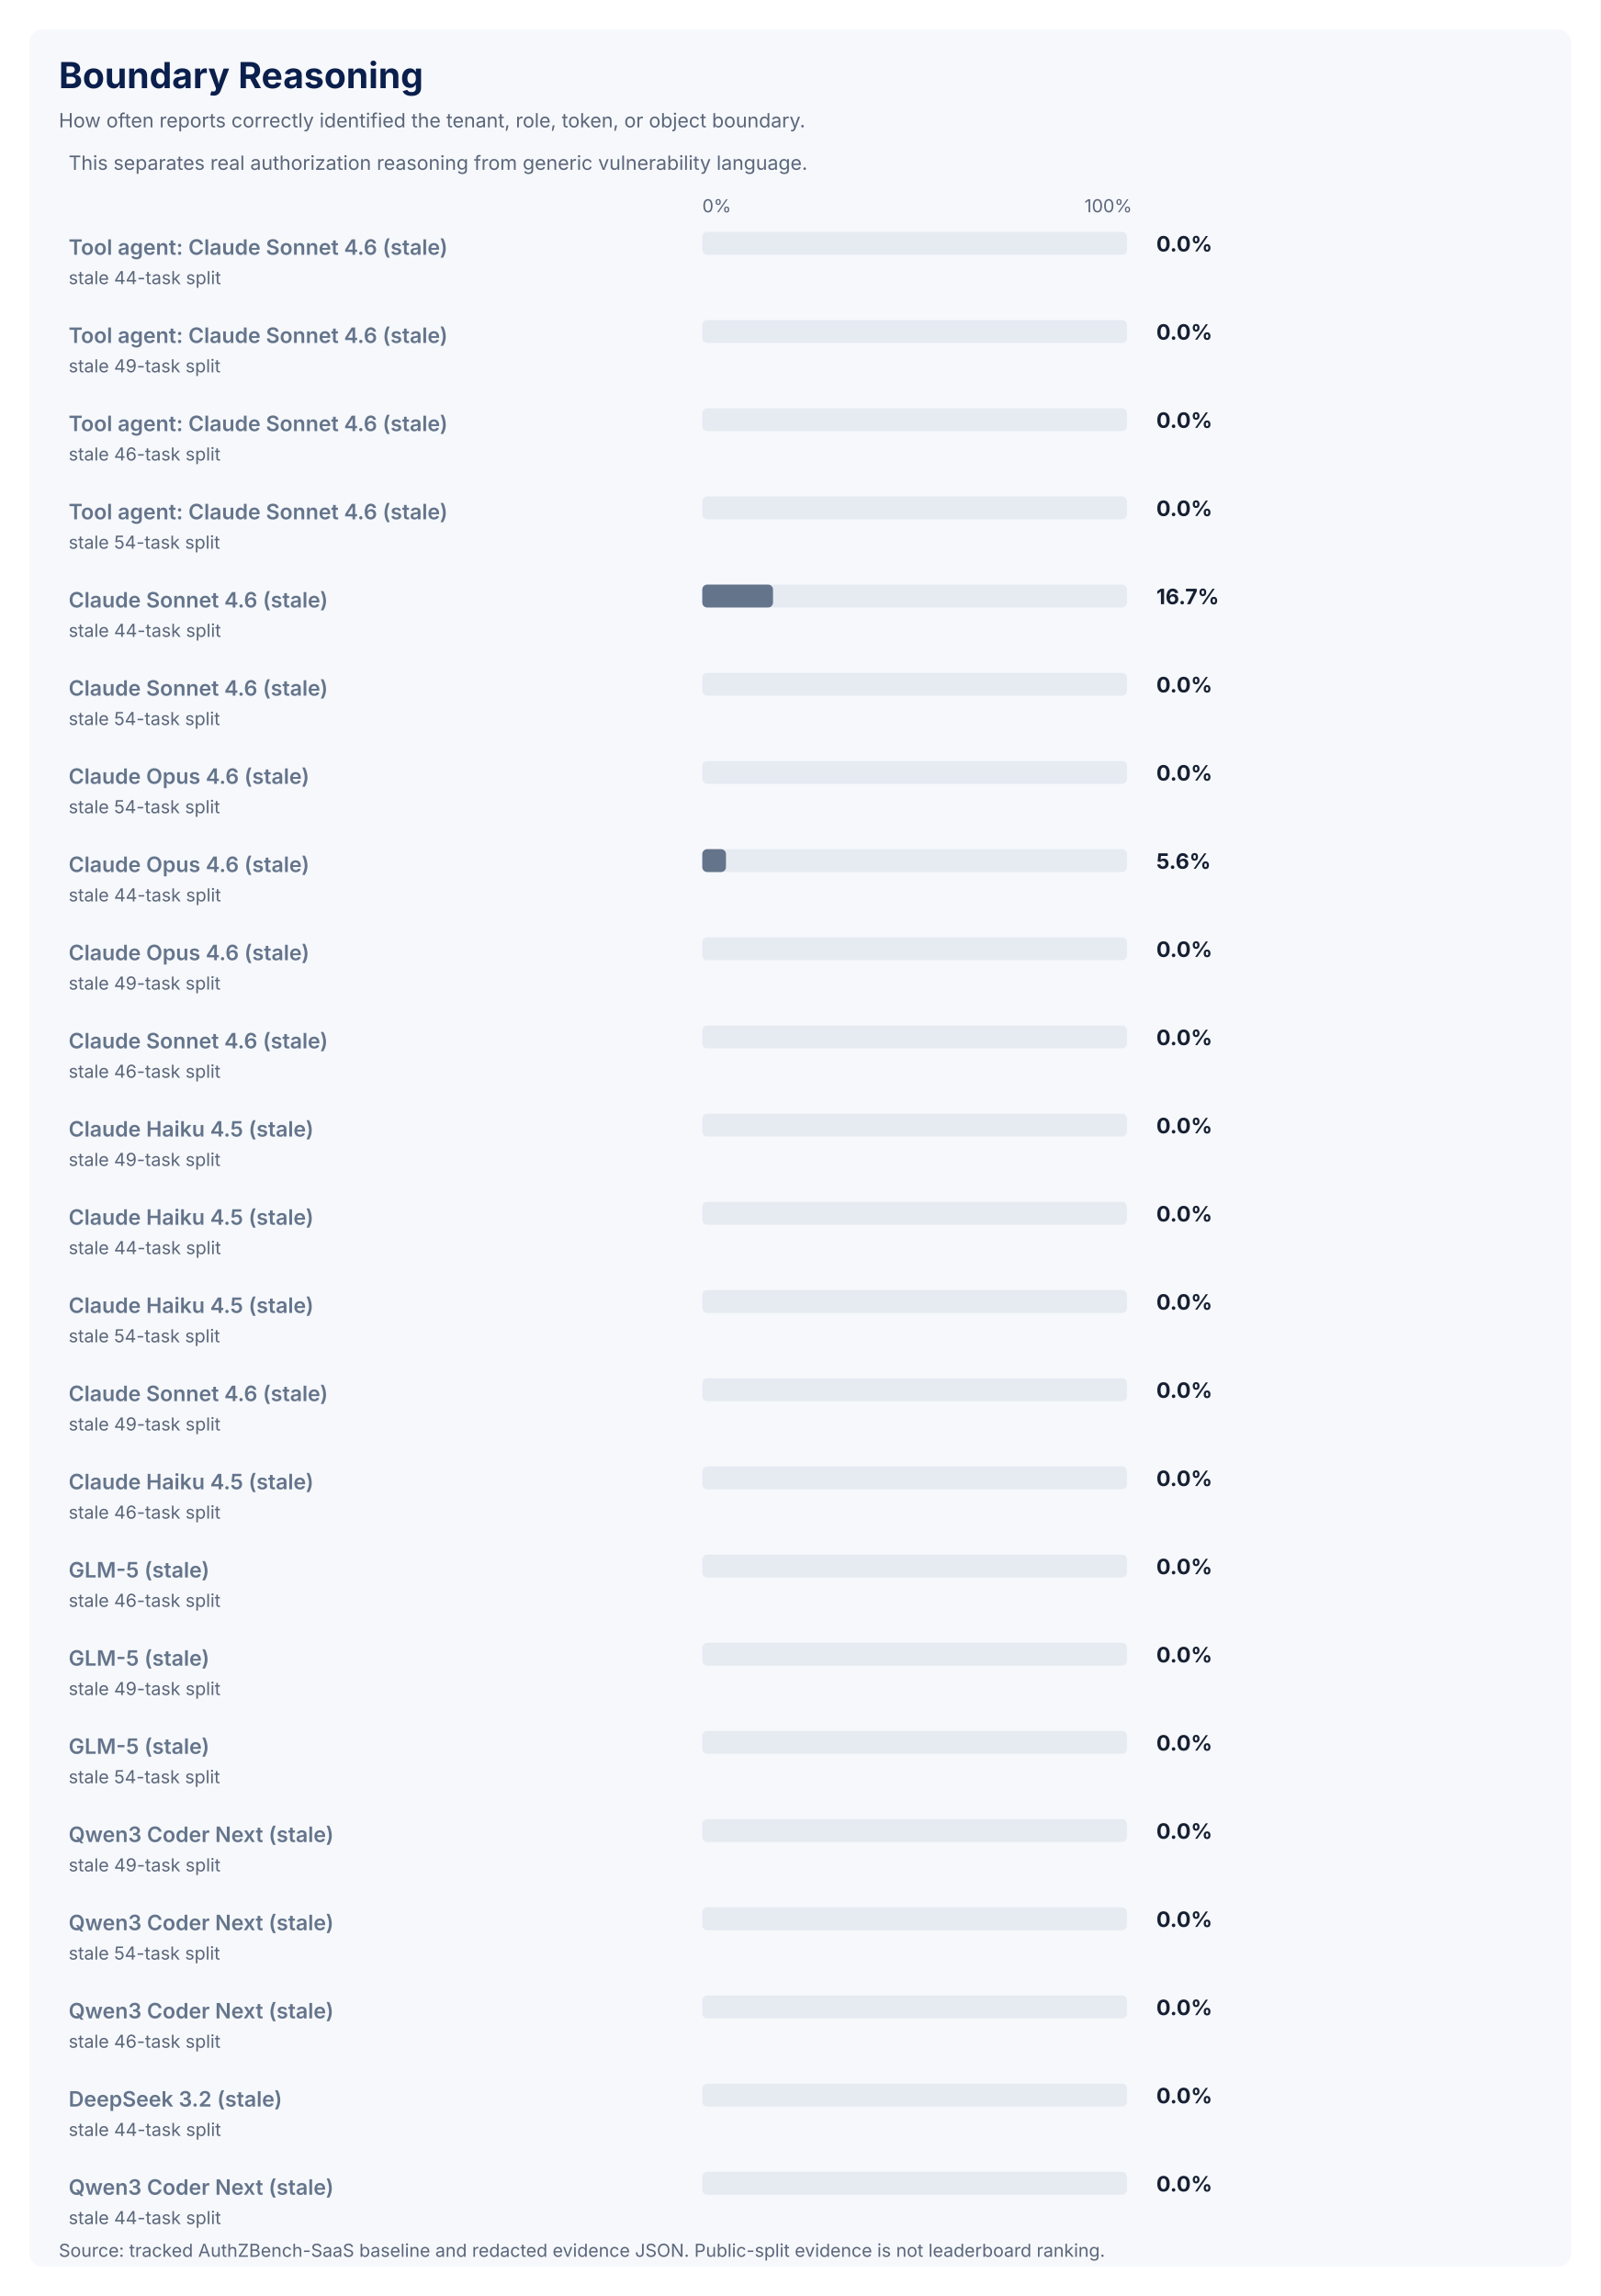
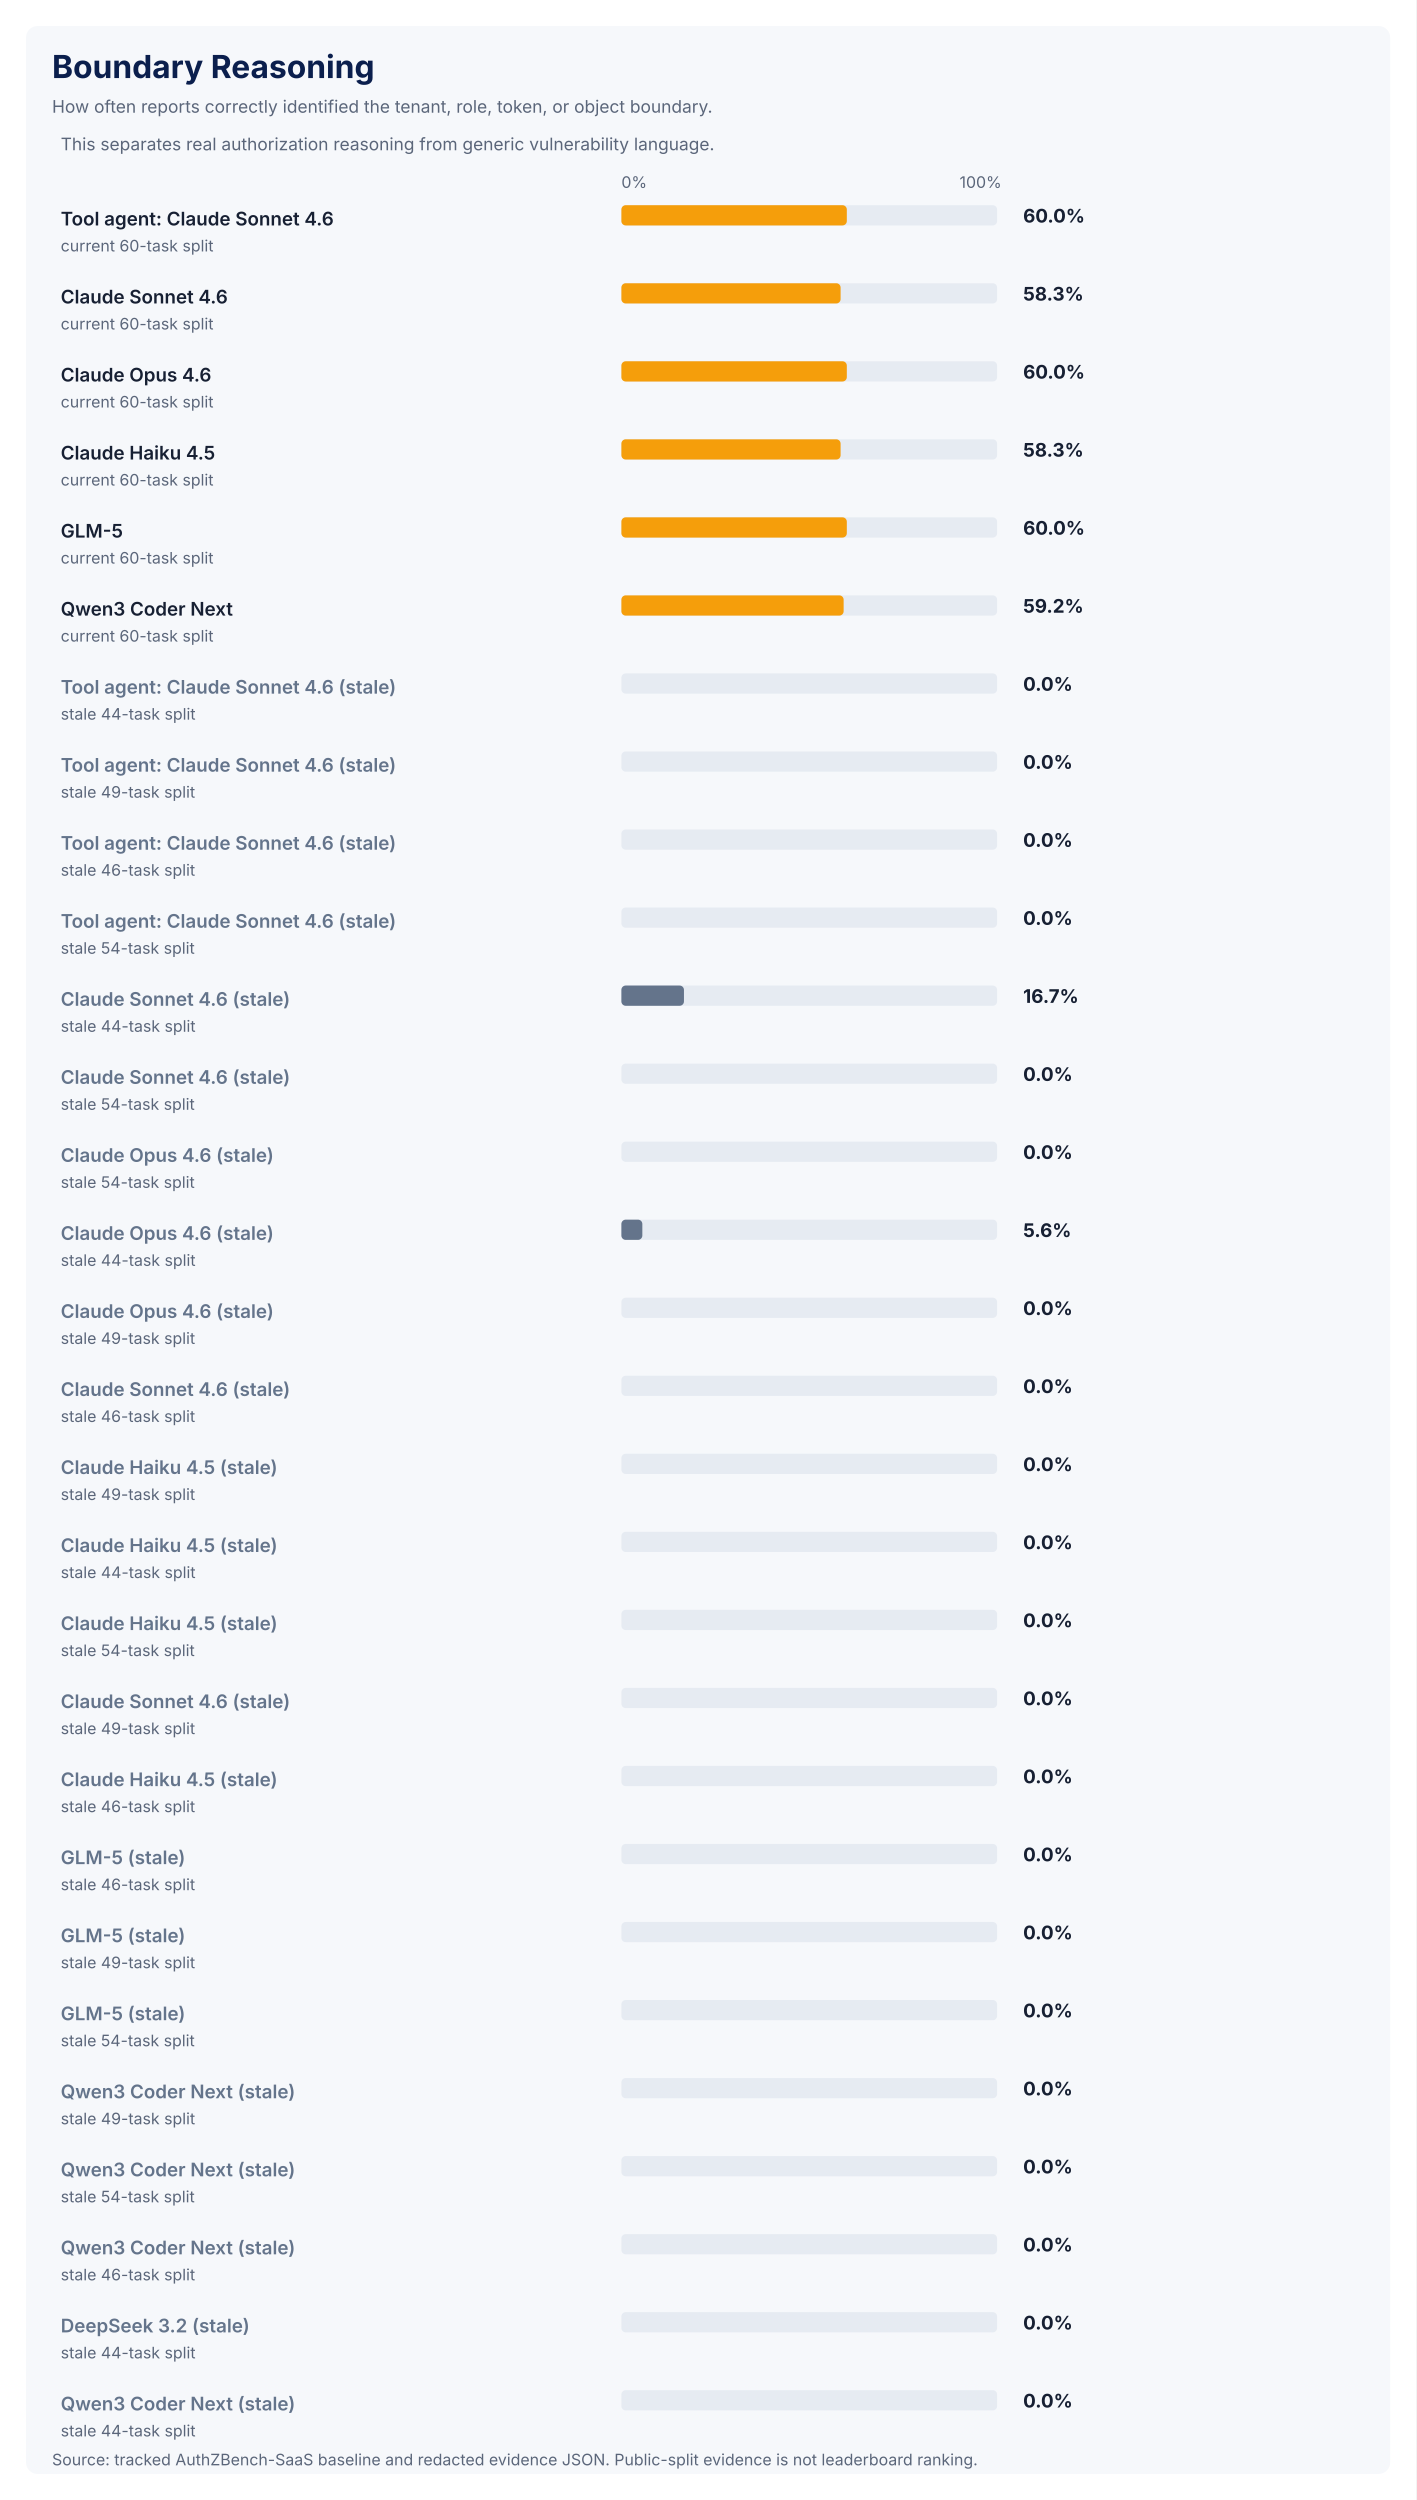
- <svg xmlns="http://www.w3.org/2000/svg" width="980" height="1406" viewBox="0 0 980 1406" role="img" aria-labelledby="title desc">
-   <rect x="0.0" y="0.0" width="980.0" height="1406.0" rx="0" fill="#ffffff" />
-   <rect x="18.0" y="18.0" width="944.0" height="1370.0" rx="8" fill="#f6f8fb" />
+ <svg xmlns="http://www.w3.org/2000/svg" width="980" height="1730" viewBox="0 0 980 1730" role="img" aria-labelledby="title desc">
+   <rect x="0.0" y="0.0" width="980.0" height="1730.0" rx="0" fill="#ffffff" />
+   <rect x="18.0" y="18.0" width="944.0" height="1694.0" rx="8" fill="#f6f8fb" />
  <text x="36.0" y="54.0" fill="#0b1f4d" font-family="Inter, Arial, sans-serif" font-size="22" font-weight="700">Boundary Reasoning</text>
  <text x="36.0" y="78.0" fill="#5b667a" font-family="Inter, Arial, sans-serif" font-size="12" font-weight="400">How often reports correctly identified the tenant, role, token, or object boundary.</text>
  <text x="42.0" y="104.0" fill="#5b667a" font-family="Inter, Arial, sans-serif" font-size="12" font-weight="400">This separates real authorization reasoning from generic vulnerability language.</text>
  <text x="430.0" y="130.0" fill="#5b667a" font-family="Inter, Arial, sans-serif" font-size="11" font-weight="400">0%</text>
  <text x="664.0" y="130.0" fill="#5b667a" font-family="Inter, Arial, sans-serif" font-size="11" font-weight="400">100%</text>
-   <text x="42.0" y="156.0" fill="#64748b" font-family="Inter, Arial, sans-serif" font-size="13" font-weight="600">Tool agent: Claude Sonnet 4.6 (stale)</text>
-   <text x="42.0" y="174.0" fill="#5b667a" font-family="Inter, Arial, sans-serif" font-size="11" font-weight="400">stale 44-task split</text>
+   <text x="42.0" y="156.0" fill="#172033" font-family="Inter, Arial, sans-serif" font-size="13" font-weight="600">Tool agent: Claude Sonnet 4.6</text>
+   <text x="42.0" y="174.0" fill="#5b667a" font-family="Inter, Arial, sans-serif" font-size="11" font-weight="400">current 60-task split</text>
  <rect x="430.0" y="142.0" width="260.0" height="14.0" rx="3" fill="#e6ebf2" />
-   <rect x="430.0" y="142.0" width="0.0" height="14.0" rx="3" fill="#64748b" />
-   <text x="708.0" y="154.0" fill="#172033" font-family="Inter, Arial, sans-serif" font-size="13" font-weight="700">0.0%</text>
-   <text x="42.0" y="210.0" fill="#64748b" font-family="Inter, Arial, sans-serif" font-size="13" font-weight="600">Tool agent: Claude Sonnet 4.6 (stale)</text>
-   <text x="42.0" y="228.0" fill="#5b667a" font-family="Inter, Arial, sans-serif" font-size="11" font-weight="400">stale 49-task split</text>
+   <rect x="430.0" y="142.0" width="156.0" height="14.0" rx="3" fill="#f59e0b" />
+   <text x="708.0" y="154.0" fill="#172033" font-family="Inter, Arial, sans-serif" font-size="13" font-weight="700">60.0%</text>
+   <text x="42.0" y="210.0" fill="#172033" font-family="Inter, Arial, sans-serif" font-size="13" font-weight="600">Claude Sonnet 4.6</text>
+   <text x="42.0" y="228.0" fill="#5b667a" font-family="Inter, Arial, sans-serif" font-size="11" font-weight="400">current 60-task split</text>
  <rect x="430.0" y="196.0" width="260.0" height="14.0" rx="3" fill="#e6ebf2" />
-   <rect x="430.0" y="196.0" width="0.0" height="14.0" rx="3" fill="#64748b" />
-   <text x="708.0" y="208.0" fill="#172033" font-family="Inter, Arial, sans-serif" font-size="13" font-weight="700">0.0%</text>
-   <text x="42.0" y="264.0" fill="#64748b" font-family="Inter, Arial, sans-serif" font-size="13" font-weight="600">Tool agent: Claude Sonnet 4.6 (stale)</text>
-   <text x="42.0" y="282.0" fill="#5b667a" font-family="Inter, Arial, sans-serif" font-size="11" font-weight="400">stale 46-task split</text>
+   <rect x="430.0" y="196.0" width="151.7" height="14.0" rx="3" fill="#f59e0b" />
+   <text x="708.0" y="208.0" fill="#172033" font-family="Inter, Arial, sans-serif" font-size="13" font-weight="700">58.3%</text>
+   <text x="42.0" y="264.0" fill="#172033" font-family="Inter, Arial, sans-serif" font-size="13" font-weight="600">Claude Opus 4.6</text>
+   <text x="42.0" y="282.0" fill="#5b667a" font-family="Inter, Arial, sans-serif" font-size="11" font-weight="400">current 60-task split</text>
  <rect x="430.0" y="250.0" width="260.0" height="14.0" rx="3" fill="#e6ebf2" />
-   <rect x="430.0" y="250.0" width="0.0" height="14.0" rx="3" fill="#64748b" />
-   <text x="708.0" y="262.0" fill="#172033" font-family="Inter, Arial, sans-serif" font-size="13" font-weight="700">0.0%</text>
-   <text x="42.0" y="318.0" fill="#64748b" font-family="Inter, Arial, sans-serif" font-size="13" font-weight="600">Tool agent: Claude Sonnet 4.6 (stale)</text>
-   <text x="42.0" y="336.0" fill="#5b667a" font-family="Inter, Arial, sans-serif" font-size="11" font-weight="400">stale 54-task split</text>
+   <rect x="430.0" y="250.0" width="156.0" height="14.0" rx="3" fill="#f59e0b" />
+   <text x="708.0" y="262.0" fill="#172033" font-family="Inter, Arial, sans-serif" font-size="13" font-weight="700">60.0%</text>
+   <text x="42.0" y="318.0" fill="#172033" font-family="Inter, Arial, sans-serif" font-size="13" font-weight="600">Claude Haiku 4.5</text>
+   <text x="42.0" y="336.0" fill="#5b667a" font-family="Inter, Arial, sans-serif" font-size="11" font-weight="400">current 60-task split</text>
  <rect x="430.0" y="304.0" width="260.0" height="14.0" rx="3" fill="#e6ebf2" />
-   <rect x="430.0" y="304.0" width="0.0" height="14.0" rx="3" fill="#64748b" />
-   <text x="708.0" y="316.0" fill="#172033" font-family="Inter, Arial, sans-serif" font-size="13" font-weight="700">0.0%</text>
-   <text x="42.0" y="372.0" fill="#64748b" font-family="Inter, Arial, sans-serif" font-size="13" font-weight="600">Claude Sonnet 4.6 (stale)</text>
-   <text x="42.0" y="390.0" fill="#5b667a" font-family="Inter, Arial, sans-serif" font-size="11" font-weight="400">stale 44-task split</text>
+   <rect x="430.0" y="304.0" width="151.7" height="14.0" rx="3" fill="#f59e0b" />
+   <text x="708.0" y="316.0" fill="#172033" font-family="Inter, Arial, sans-serif" font-size="13" font-weight="700">58.3%</text>
+   <text x="42.0" y="372.0" fill="#172033" font-family="Inter, Arial, sans-serif" font-size="13" font-weight="600">GLM-5</text>
+   <text x="42.0" y="390.0" fill="#5b667a" font-family="Inter, Arial, sans-serif" font-size="11" font-weight="400">current 60-task split</text>
  <rect x="430.0" y="358.0" width="260.0" height="14.0" rx="3" fill="#e6ebf2" />
-   <rect x="430.0" y="358.0" width="43.3" height="14.0" rx="3" fill="#64748b" />
-   <text x="708.0" y="370.0" fill="#172033" font-family="Inter, Arial, sans-serif" font-size="13" font-weight="700">16.7%</text>
-   <text x="42.0" y="426.0" fill="#64748b" font-family="Inter, Arial, sans-serif" font-size="13" font-weight="600">Claude Sonnet 4.6 (stale)</text>
-   <text x="42.0" y="444.0" fill="#5b667a" font-family="Inter, Arial, sans-serif" font-size="11" font-weight="400">stale 54-task split</text>
+   <rect x="430.0" y="358.0" width="156.0" height="14.0" rx="3" fill="#f59e0b" />
+   <text x="708.0" y="370.0" fill="#172033" font-family="Inter, Arial, sans-serif" font-size="13" font-weight="700">60.0%</text>
+   <text x="42.0" y="426.0" fill="#172033" font-family="Inter, Arial, sans-serif" font-size="13" font-weight="600">Qwen3 Coder Next</text>
+   <text x="42.0" y="444.0" fill="#5b667a" font-family="Inter, Arial, sans-serif" font-size="11" font-weight="400">current 60-task split</text>
  <rect x="430.0" y="412.0" width="260.0" height="14.0" rx="3" fill="#e6ebf2" />
-   <rect x="430.0" y="412.0" width="0.0" height="14.0" rx="3" fill="#64748b" />
-   <text x="708.0" y="424.0" fill="#172033" font-family="Inter, Arial, sans-serif" font-size="13" font-weight="700">0.0%</text>
-   <text x="42.0" y="480.0" fill="#64748b" font-family="Inter, Arial, sans-serif" font-size="13" font-weight="600">Claude Opus 4.6 (stale)</text>
-   <text x="42.0" y="498.0" fill="#5b667a" font-family="Inter, Arial, sans-serif" font-size="11" font-weight="400">stale 54-task split</text>
+   <rect x="430.0" y="412.0" width="153.8" height="14.0" rx="3" fill="#f59e0b" />
+   <text x="708.0" y="424.0" fill="#172033" font-family="Inter, Arial, sans-serif" font-size="13" font-weight="700">59.2%</text>
+   <text x="42.0" y="480.0" fill="#64748b" font-family="Inter, Arial, sans-serif" font-size="13" font-weight="600">Tool agent: Claude Sonnet 4.6 (stale)</text>
+   <text x="42.0" y="498.0" fill="#5b667a" font-family="Inter, Arial, sans-serif" font-size="11" font-weight="400">stale 44-task split</text>
  <rect x="430.0" y="466.0" width="260.0" height="14.0" rx="3" fill="#e6ebf2" />
  <rect x="430.0" y="466.0" width="0.0" height="14.0" rx="3" fill="#64748b" />
  <text x="708.0" y="478.0" fill="#172033" font-family="Inter, Arial, sans-serif" font-size="13" font-weight="700">0.0%</text>
-   <text x="42.0" y="534.0" fill="#64748b" font-family="Inter, Arial, sans-serif" font-size="13" font-weight="600">Claude Opus 4.6 (stale)</text>
-   <text x="42.0" y="552.0" fill="#5b667a" font-family="Inter, Arial, sans-serif" font-size="11" font-weight="400">stale 44-task split</text>
+   <text x="42.0" y="534.0" fill="#64748b" font-family="Inter, Arial, sans-serif" font-size="13" font-weight="600">Tool agent: Claude Sonnet 4.6 (stale)</text>
+   <text x="42.0" y="552.0" fill="#5b667a" font-family="Inter, Arial, sans-serif" font-size="11" font-weight="400">stale 49-task split</text>
  <rect x="430.0" y="520.0" width="260.0" height="14.0" rx="3" fill="#e6ebf2" />
-   <rect x="430.0" y="520.0" width="14.5" height="14.0" rx="3" fill="#64748b" />
-   <text x="708.0" y="532.0" fill="#172033" font-family="Inter, Arial, sans-serif" font-size="13" font-weight="700">5.6%</text>
-   <text x="42.0" y="588.0" fill="#64748b" font-family="Inter, Arial, sans-serif" font-size="13" font-weight="600">Claude Opus 4.6 (stale)</text>
-   <text x="42.0" y="606.0" fill="#5b667a" font-family="Inter, Arial, sans-serif" font-size="11" font-weight="400">stale 49-task split</text>
+   <rect x="430.0" y="520.0" width="0.0" height="14.0" rx="3" fill="#64748b" />
+   <text x="708.0" y="532.0" fill="#172033" font-family="Inter, Arial, sans-serif" font-size="13" font-weight="700">0.0%</text>
+   <text x="42.0" y="588.0" fill="#64748b" font-family="Inter, Arial, sans-serif" font-size="13" font-weight="600">Tool agent: Claude Sonnet 4.6 (stale)</text>
+   <text x="42.0" y="606.0" fill="#5b667a" font-family="Inter, Arial, sans-serif" font-size="11" font-weight="400">stale 46-task split</text>
  <rect x="430.0" y="574.0" width="260.0" height="14.0" rx="3" fill="#e6ebf2" />
  <rect x="430.0" y="574.0" width="0.0" height="14.0" rx="3" fill="#64748b" />
  <text x="708.0" y="586.0" fill="#172033" font-family="Inter, Arial, sans-serif" font-size="13" font-weight="700">0.0%</text>
-   <text x="42.0" y="642.0" fill="#64748b" font-family="Inter, Arial, sans-serif" font-size="13" font-weight="600">Claude Sonnet 4.6 (stale)</text>
-   <text x="42.0" y="660.0" fill="#5b667a" font-family="Inter, Arial, sans-serif" font-size="11" font-weight="400">stale 46-task split</text>
+   <text x="42.0" y="642.0" fill="#64748b" font-family="Inter, Arial, sans-serif" font-size="13" font-weight="600">Tool agent: Claude Sonnet 4.6 (stale)</text>
+   <text x="42.0" y="660.0" fill="#5b667a" font-family="Inter, Arial, sans-serif" font-size="11" font-weight="400">stale 54-task split</text>
  <rect x="430.0" y="628.0" width="260.0" height="14.0" rx="3" fill="#e6ebf2" />
  <rect x="430.0" y="628.0" width="0.0" height="14.0" rx="3" fill="#64748b" />
  <text x="708.0" y="640.0" fill="#172033" font-family="Inter, Arial, sans-serif" font-size="13" font-weight="700">0.0%</text>
-   <text x="42.0" y="696.0" fill="#64748b" font-family="Inter, Arial, sans-serif" font-size="13" font-weight="600">Claude Haiku 4.5 (stale)</text>
-   <text x="42.0" y="714.0" fill="#5b667a" font-family="Inter, Arial, sans-serif" font-size="11" font-weight="400">stale 49-task split</text>
+   <text x="42.0" y="696.0" fill="#64748b" font-family="Inter, Arial, sans-serif" font-size="13" font-weight="600">Claude Sonnet 4.6 (stale)</text>
+   <text x="42.0" y="714.0" fill="#5b667a" font-family="Inter, Arial, sans-serif" font-size="11" font-weight="400">stale 44-task split</text>
  <rect x="430.0" y="682.0" width="260.0" height="14.0" rx="3" fill="#e6ebf2" />
-   <rect x="430.0" y="682.0" width="0.0" height="14.0" rx="3" fill="#64748b" />
-   <text x="708.0" y="694.0" fill="#172033" font-family="Inter, Arial, sans-serif" font-size="13" font-weight="700">0.0%</text>
-   <text x="42.0" y="750.0" fill="#64748b" font-family="Inter, Arial, sans-serif" font-size="13" font-weight="600">Claude Haiku 4.5 (stale)</text>
-   <text x="42.0" y="768.0" fill="#5b667a" font-family="Inter, Arial, sans-serif" font-size="11" font-weight="400">stale 44-task split</text>
+   <rect x="430.0" y="682.0" width="43.3" height="14.0" rx="3" fill="#64748b" />
+   <text x="708.0" y="694.0" fill="#172033" font-family="Inter, Arial, sans-serif" font-size="13" font-weight="700">16.7%</text>
+   <text x="42.0" y="750.0" fill="#64748b" font-family="Inter, Arial, sans-serif" font-size="13" font-weight="600">Claude Sonnet 4.6 (stale)</text>
+   <text x="42.0" y="768.0" fill="#5b667a" font-family="Inter, Arial, sans-serif" font-size="11" font-weight="400">stale 54-task split</text>
  <rect x="430.0" y="736.0" width="260.0" height="14.0" rx="3" fill="#e6ebf2" />
  <rect x="430.0" y="736.0" width="0.0" height="14.0" rx="3" fill="#64748b" />
  <text x="708.0" y="748.0" fill="#172033" font-family="Inter, Arial, sans-serif" font-size="13" font-weight="700">0.0%</text>
-   <text x="42.0" y="804.0" fill="#64748b" font-family="Inter, Arial, sans-serif" font-size="13" font-weight="600">Claude Haiku 4.5 (stale)</text>
+   <text x="42.0" y="804.0" fill="#64748b" font-family="Inter, Arial, sans-serif" font-size="13" font-weight="600">Claude Opus 4.6 (stale)</text>
  <text x="42.0" y="822.0" fill="#5b667a" font-family="Inter, Arial, sans-serif" font-size="11" font-weight="400">stale 54-task split</text>
  <rect x="430.0" y="790.0" width="260.0" height="14.0" rx="3" fill="#e6ebf2" />
  <rect x="430.0" y="790.0" width="0.0" height="14.0" rx="3" fill="#64748b" />
  <text x="708.0" y="802.0" fill="#172033" font-family="Inter, Arial, sans-serif" font-size="13" font-weight="700">0.0%</text>
-   <text x="42.0" y="858.0" fill="#64748b" font-family="Inter, Arial, sans-serif" font-size="13" font-weight="600">Claude Sonnet 4.6 (stale)</text>
-   <text x="42.0" y="876.0" fill="#5b667a" font-family="Inter, Arial, sans-serif" font-size="11" font-weight="400">stale 49-task split</text>
+   <text x="42.0" y="858.0" fill="#64748b" font-family="Inter, Arial, sans-serif" font-size="13" font-weight="600">Claude Opus 4.6 (stale)</text>
+   <text x="42.0" y="876.0" fill="#5b667a" font-family="Inter, Arial, sans-serif" font-size="11" font-weight="400">stale 44-task split</text>
  <rect x="430.0" y="844.0" width="260.0" height="14.0" rx="3" fill="#e6ebf2" />
-   <rect x="430.0" y="844.0" width="0.0" height="14.0" rx="3" fill="#64748b" />
-   <text x="708.0" y="856.0" fill="#172033" font-family="Inter, Arial, sans-serif" font-size="13" font-weight="700">0.0%</text>
-   <text x="42.0" y="912.0" fill="#64748b" font-family="Inter, Arial, sans-serif" font-size="13" font-weight="600">Claude Haiku 4.5 (stale)</text>
-   <text x="42.0" y="930.0" fill="#5b667a" font-family="Inter, Arial, sans-serif" font-size="11" font-weight="400">stale 46-task split</text>
+   <rect x="430.0" y="844.0" width="14.5" height="14.0" rx="3" fill="#64748b" />
+   <text x="708.0" y="856.0" fill="#172033" font-family="Inter, Arial, sans-serif" font-size="13" font-weight="700">5.6%</text>
+   <text x="42.0" y="912.0" fill="#64748b" font-family="Inter, Arial, sans-serif" font-size="13" font-weight="600">Claude Opus 4.6 (stale)</text>
+   <text x="42.0" y="930.0" fill="#5b667a" font-family="Inter, Arial, sans-serif" font-size="11" font-weight="400">stale 49-task split</text>
  <rect x="430.0" y="898.0" width="260.0" height="14.0" rx="3" fill="#e6ebf2" />
  <rect x="430.0" y="898.0" width="0.0" height="14.0" rx="3" fill="#64748b" />
  <text x="708.0" y="910.0" fill="#172033" font-family="Inter, Arial, sans-serif" font-size="13" font-weight="700">0.0%</text>
-   <text x="42.0" y="966.0" fill="#64748b" font-family="Inter, Arial, sans-serif" font-size="13" font-weight="600">GLM-5 (stale)</text>
+   <text x="42.0" y="966.0" fill="#64748b" font-family="Inter, Arial, sans-serif" font-size="13" font-weight="600">Claude Sonnet 4.6 (stale)</text>
  <text x="42.0" y="984.0" fill="#5b667a" font-family="Inter, Arial, sans-serif" font-size="11" font-weight="400">stale 46-task split</text>
  <rect x="430.0" y="952.0" width="260.0" height="14.0" rx="3" fill="#e6ebf2" />
  <rect x="430.0" y="952.0" width="0.0" height="14.0" rx="3" fill="#64748b" />
  <text x="708.0" y="964.0" fill="#172033" font-family="Inter, Arial, sans-serif" font-size="13" font-weight="700">0.0%</text>
-   <text x="42.0" y="1020.0" fill="#64748b" font-family="Inter, Arial, sans-serif" font-size="13" font-weight="600">GLM-5 (stale)</text>
+   <text x="42.0" y="1020.0" fill="#64748b" font-family="Inter, Arial, sans-serif" font-size="13" font-weight="600">Claude Haiku 4.5 (stale)</text>
  <text x="42.0" y="1038.0" fill="#5b667a" font-family="Inter, Arial, sans-serif" font-size="11" font-weight="400">stale 49-task split</text>
  <rect x="430.0" y="1006.0" width="260.0" height="14.0" rx="3" fill="#e6ebf2" />
  <rect x="430.0" y="1006.0" width="0.0" height="14.0" rx="3" fill="#64748b" />
  <text x="708.0" y="1018.0" fill="#172033" font-family="Inter, Arial, sans-serif" font-size="13" font-weight="700">0.0%</text>
-   <text x="42.0" y="1074.0" fill="#64748b" font-family="Inter, Arial, sans-serif" font-size="13" font-weight="600">GLM-5 (stale)</text>
-   <text x="42.0" y="1092.0" fill="#5b667a" font-family="Inter, Arial, sans-serif" font-size="11" font-weight="400">stale 54-task split</text>
+   <text x="42.0" y="1074.0" fill="#64748b" font-family="Inter, Arial, sans-serif" font-size="13" font-weight="600">Claude Haiku 4.5 (stale)</text>
+   <text x="42.0" y="1092.0" fill="#5b667a" font-family="Inter, Arial, sans-serif" font-size="11" font-weight="400">stale 44-task split</text>
  <rect x="430.0" y="1060.0" width="260.0" height="14.0" rx="3" fill="#e6ebf2" />
  <rect x="430.0" y="1060.0" width="0.0" height="14.0" rx="3" fill="#64748b" />
  <text x="708.0" y="1072.0" fill="#172033" font-family="Inter, Arial, sans-serif" font-size="13" font-weight="700">0.0%</text>
-   <text x="42.0" y="1128.0" fill="#64748b" font-family="Inter, Arial, sans-serif" font-size="13" font-weight="600">Qwen3 Coder Next (stale)</text>
-   <text x="42.0" y="1146.0" fill="#5b667a" font-family="Inter, Arial, sans-serif" font-size="11" font-weight="400">stale 49-task split</text>
+   <text x="42.0" y="1128.0" fill="#64748b" font-family="Inter, Arial, sans-serif" font-size="13" font-weight="600">Claude Haiku 4.5 (stale)</text>
+   <text x="42.0" y="1146.0" fill="#5b667a" font-family="Inter, Arial, sans-serif" font-size="11" font-weight="400">stale 54-task split</text>
  <rect x="430.0" y="1114.0" width="260.0" height="14.0" rx="3" fill="#e6ebf2" />
  <rect x="430.0" y="1114.0" width="0.0" height="14.0" rx="3" fill="#64748b" />
  <text x="708.0" y="1126.0" fill="#172033" font-family="Inter, Arial, sans-serif" font-size="13" font-weight="700">0.0%</text>
-   <text x="42.0" y="1182.0" fill="#64748b" font-family="Inter, Arial, sans-serif" font-size="13" font-weight="600">Qwen3 Coder Next (stale)</text>
-   <text x="42.0" y="1200.0" fill="#5b667a" font-family="Inter, Arial, sans-serif" font-size="11" font-weight="400">stale 54-task split</text>
+   <text x="42.0" y="1182.0" fill="#64748b" font-family="Inter, Arial, sans-serif" font-size="13" font-weight="600">Claude Sonnet 4.6 (stale)</text>
+   <text x="42.0" y="1200.0" fill="#5b667a" font-family="Inter, Arial, sans-serif" font-size="11" font-weight="400">stale 49-task split</text>
  <rect x="430.0" y="1168.0" width="260.0" height="14.0" rx="3" fill="#e6ebf2" />
  <rect x="430.0" y="1168.0" width="0.0" height="14.0" rx="3" fill="#64748b" />
  <text x="708.0" y="1180.0" fill="#172033" font-family="Inter, Arial, sans-serif" font-size="13" font-weight="700">0.0%</text>
-   <text x="42.0" y="1236.0" fill="#64748b" font-family="Inter, Arial, sans-serif" font-size="13" font-weight="600">Qwen3 Coder Next (stale)</text>
+   <text x="42.0" y="1236.0" fill="#64748b" font-family="Inter, Arial, sans-serif" font-size="13" font-weight="600">Claude Haiku 4.5 (stale)</text>
  <text x="42.0" y="1254.0" fill="#5b667a" font-family="Inter, Arial, sans-serif" font-size="11" font-weight="400">stale 46-task split</text>
  <rect x="430.0" y="1222.0" width="260.0" height="14.0" rx="3" fill="#e6ebf2" />
  <rect x="430.0" y="1222.0" width="0.0" height="14.0" rx="3" fill="#64748b" />
  <text x="708.0" y="1234.0" fill="#172033" font-family="Inter, Arial, sans-serif" font-size="13" font-weight="700">0.0%</text>
-   <text x="42.0" y="1290.0" fill="#64748b" font-family="Inter, Arial, sans-serif" font-size="13" font-weight="600">DeepSeek 3.2 (stale)</text>
-   <text x="42.0" y="1308.0" fill="#5b667a" font-family="Inter, Arial, sans-serif" font-size="11" font-weight="400">stale 44-task split</text>
+   <text x="42.0" y="1290.0" fill="#64748b" font-family="Inter, Arial, sans-serif" font-size="13" font-weight="600">GLM-5 (stale)</text>
+   <text x="42.0" y="1308.0" fill="#5b667a" font-family="Inter, Arial, sans-serif" font-size="11" font-weight="400">stale 46-task split</text>
  <rect x="430.0" y="1276.0" width="260.0" height="14.0" rx="3" fill="#e6ebf2" />
  <rect x="430.0" y="1276.0" width="0.0" height="14.0" rx="3" fill="#64748b" />
  <text x="708.0" y="1288.0" fill="#172033" font-family="Inter, Arial, sans-serif" font-size="13" font-weight="700">0.0%</text>
-   <text x="42.0" y="1344.0" fill="#64748b" font-family="Inter, Arial, sans-serif" font-size="13" font-weight="600">Qwen3 Coder Next (stale)</text>
-   <text x="42.0" y="1362.0" fill="#5b667a" font-family="Inter, Arial, sans-serif" font-size="11" font-weight="400">stale 44-task split</text>
+   <text x="42.0" y="1344.0" fill="#64748b" font-family="Inter, Arial, sans-serif" font-size="13" font-weight="600">GLM-5 (stale)</text>
+   <text x="42.0" y="1362.0" fill="#5b667a" font-family="Inter, Arial, sans-serif" font-size="11" font-weight="400">stale 49-task split</text>
  <rect x="430.0" y="1330.0" width="260.0" height="14.0" rx="3" fill="#e6ebf2" />
  <rect x="430.0" y="1330.0" width="0.0" height="14.0" rx="3" fill="#64748b" />
  <text x="708.0" y="1342.0" fill="#172033" font-family="Inter, Arial, sans-serif" font-size="13" font-weight="700">0.0%</text>
-   <text x="36.0" y="1382.0" fill="#5b667a" font-family="Inter, Arial, sans-serif" font-size="11" font-weight="400">Source: tracked AuthZBench-SaaS baseline and redacted evidence JSON. Public-split evidence is not leaderboard ranking.</text>
+   <text x="42.0" y="1398.0" fill="#64748b" font-family="Inter, Arial, sans-serif" font-size="13" font-weight="600">GLM-5 (stale)</text>
+   <text x="42.0" y="1416.0" fill="#5b667a" font-family="Inter, Arial, sans-serif" font-size="11" font-weight="400">stale 54-task split</text>
+   <rect x="430.0" y="1384.0" width="260.0" height="14.0" rx="3" fill="#e6ebf2" />
+   <rect x="430.0" y="1384.0" width="0.0" height="14.0" rx="3" fill="#64748b" />
+   <text x="708.0" y="1396.0" fill="#172033" font-family="Inter, Arial, sans-serif" font-size="13" font-weight="700">0.0%</text>
+   <text x="42.0" y="1452.0" fill="#64748b" font-family="Inter, Arial, sans-serif" font-size="13" font-weight="600">Qwen3 Coder Next (stale)</text>
+   <text x="42.0" y="1470.0" fill="#5b667a" font-family="Inter, Arial, sans-serif" font-size="11" font-weight="400">stale 49-task split</text>
+   <rect x="430.0" y="1438.0" width="260.0" height="14.0" rx="3" fill="#e6ebf2" />
+   <rect x="430.0" y="1438.0" width="0.0" height="14.0" rx="3" fill="#64748b" />
+   <text x="708.0" y="1450.0" fill="#172033" font-family="Inter, Arial, sans-serif" font-size="13" font-weight="700">0.0%</text>
+   <text x="42.0" y="1506.0" fill="#64748b" font-family="Inter, Arial, sans-serif" font-size="13" font-weight="600">Qwen3 Coder Next (stale)</text>
+   <text x="42.0" y="1524.0" fill="#5b667a" font-family="Inter, Arial, sans-serif" font-size="11" font-weight="400">stale 54-task split</text>
+   <rect x="430.0" y="1492.0" width="260.0" height="14.0" rx="3" fill="#e6ebf2" />
+   <rect x="430.0" y="1492.0" width="0.0" height="14.0" rx="3" fill="#64748b" />
+   <text x="708.0" y="1504.0" fill="#172033" font-family="Inter, Arial, sans-serif" font-size="13" font-weight="700">0.0%</text>
+   <text x="42.0" y="1560.0" fill="#64748b" font-family="Inter, Arial, sans-serif" font-size="13" font-weight="600">Qwen3 Coder Next (stale)</text>
+   <text x="42.0" y="1578.0" fill="#5b667a" font-family="Inter, Arial, sans-serif" font-size="11" font-weight="400">stale 46-task split</text>
+   <rect x="430.0" y="1546.0" width="260.0" height="14.0" rx="3" fill="#e6ebf2" />
+   <rect x="430.0" y="1546.0" width="0.0" height="14.0" rx="3" fill="#64748b" />
+   <text x="708.0" y="1558.0" fill="#172033" font-family="Inter, Arial, sans-serif" font-size="13" font-weight="700">0.0%</text>
+   <text x="42.0" y="1614.0" fill="#64748b" font-family="Inter, Arial, sans-serif" font-size="13" font-weight="600">DeepSeek 3.2 (stale)</text>
+   <text x="42.0" y="1632.0" fill="#5b667a" font-family="Inter, Arial, sans-serif" font-size="11" font-weight="400">stale 44-task split</text>
+   <rect x="430.0" y="1600.0" width="260.0" height="14.0" rx="3" fill="#e6ebf2" />
+   <rect x="430.0" y="1600.0" width="0.0" height="14.0" rx="3" fill="#64748b" />
+   <text x="708.0" y="1612.0" fill="#172033" font-family="Inter, Arial, sans-serif" font-size="13" font-weight="700">0.0%</text>
+   <text x="42.0" y="1668.0" fill="#64748b" font-family="Inter, Arial, sans-serif" font-size="13" font-weight="600">Qwen3 Coder Next (stale)</text>
+   <text x="42.0" y="1686.0" fill="#5b667a" font-family="Inter, Arial, sans-serif" font-size="11" font-weight="400">stale 44-task split</text>
+   <rect x="430.0" y="1654.0" width="260.0" height="14.0" rx="3" fill="#e6ebf2" />
+   <rect x="430.0" y="1654.0" width="0.0" height="14.0" rx="3" fill="#64748b" />
+   <text x="708.0" y="1666.0" fill="#172033" font-family="Inter, Arial, sans-serif" font-size="13" font-weight="700">0.0%</text>
+   <text x="36.0" y="1706.0" fill="#5b667a" font-family="Inter, Arial, sans-serif" font-size="11" font-weight="400">Source: tracked AuthZBench-SaaS baseline and redacted evidence JSON. Public-split evidence is not leaderboard ranking.</text>
</svg>
